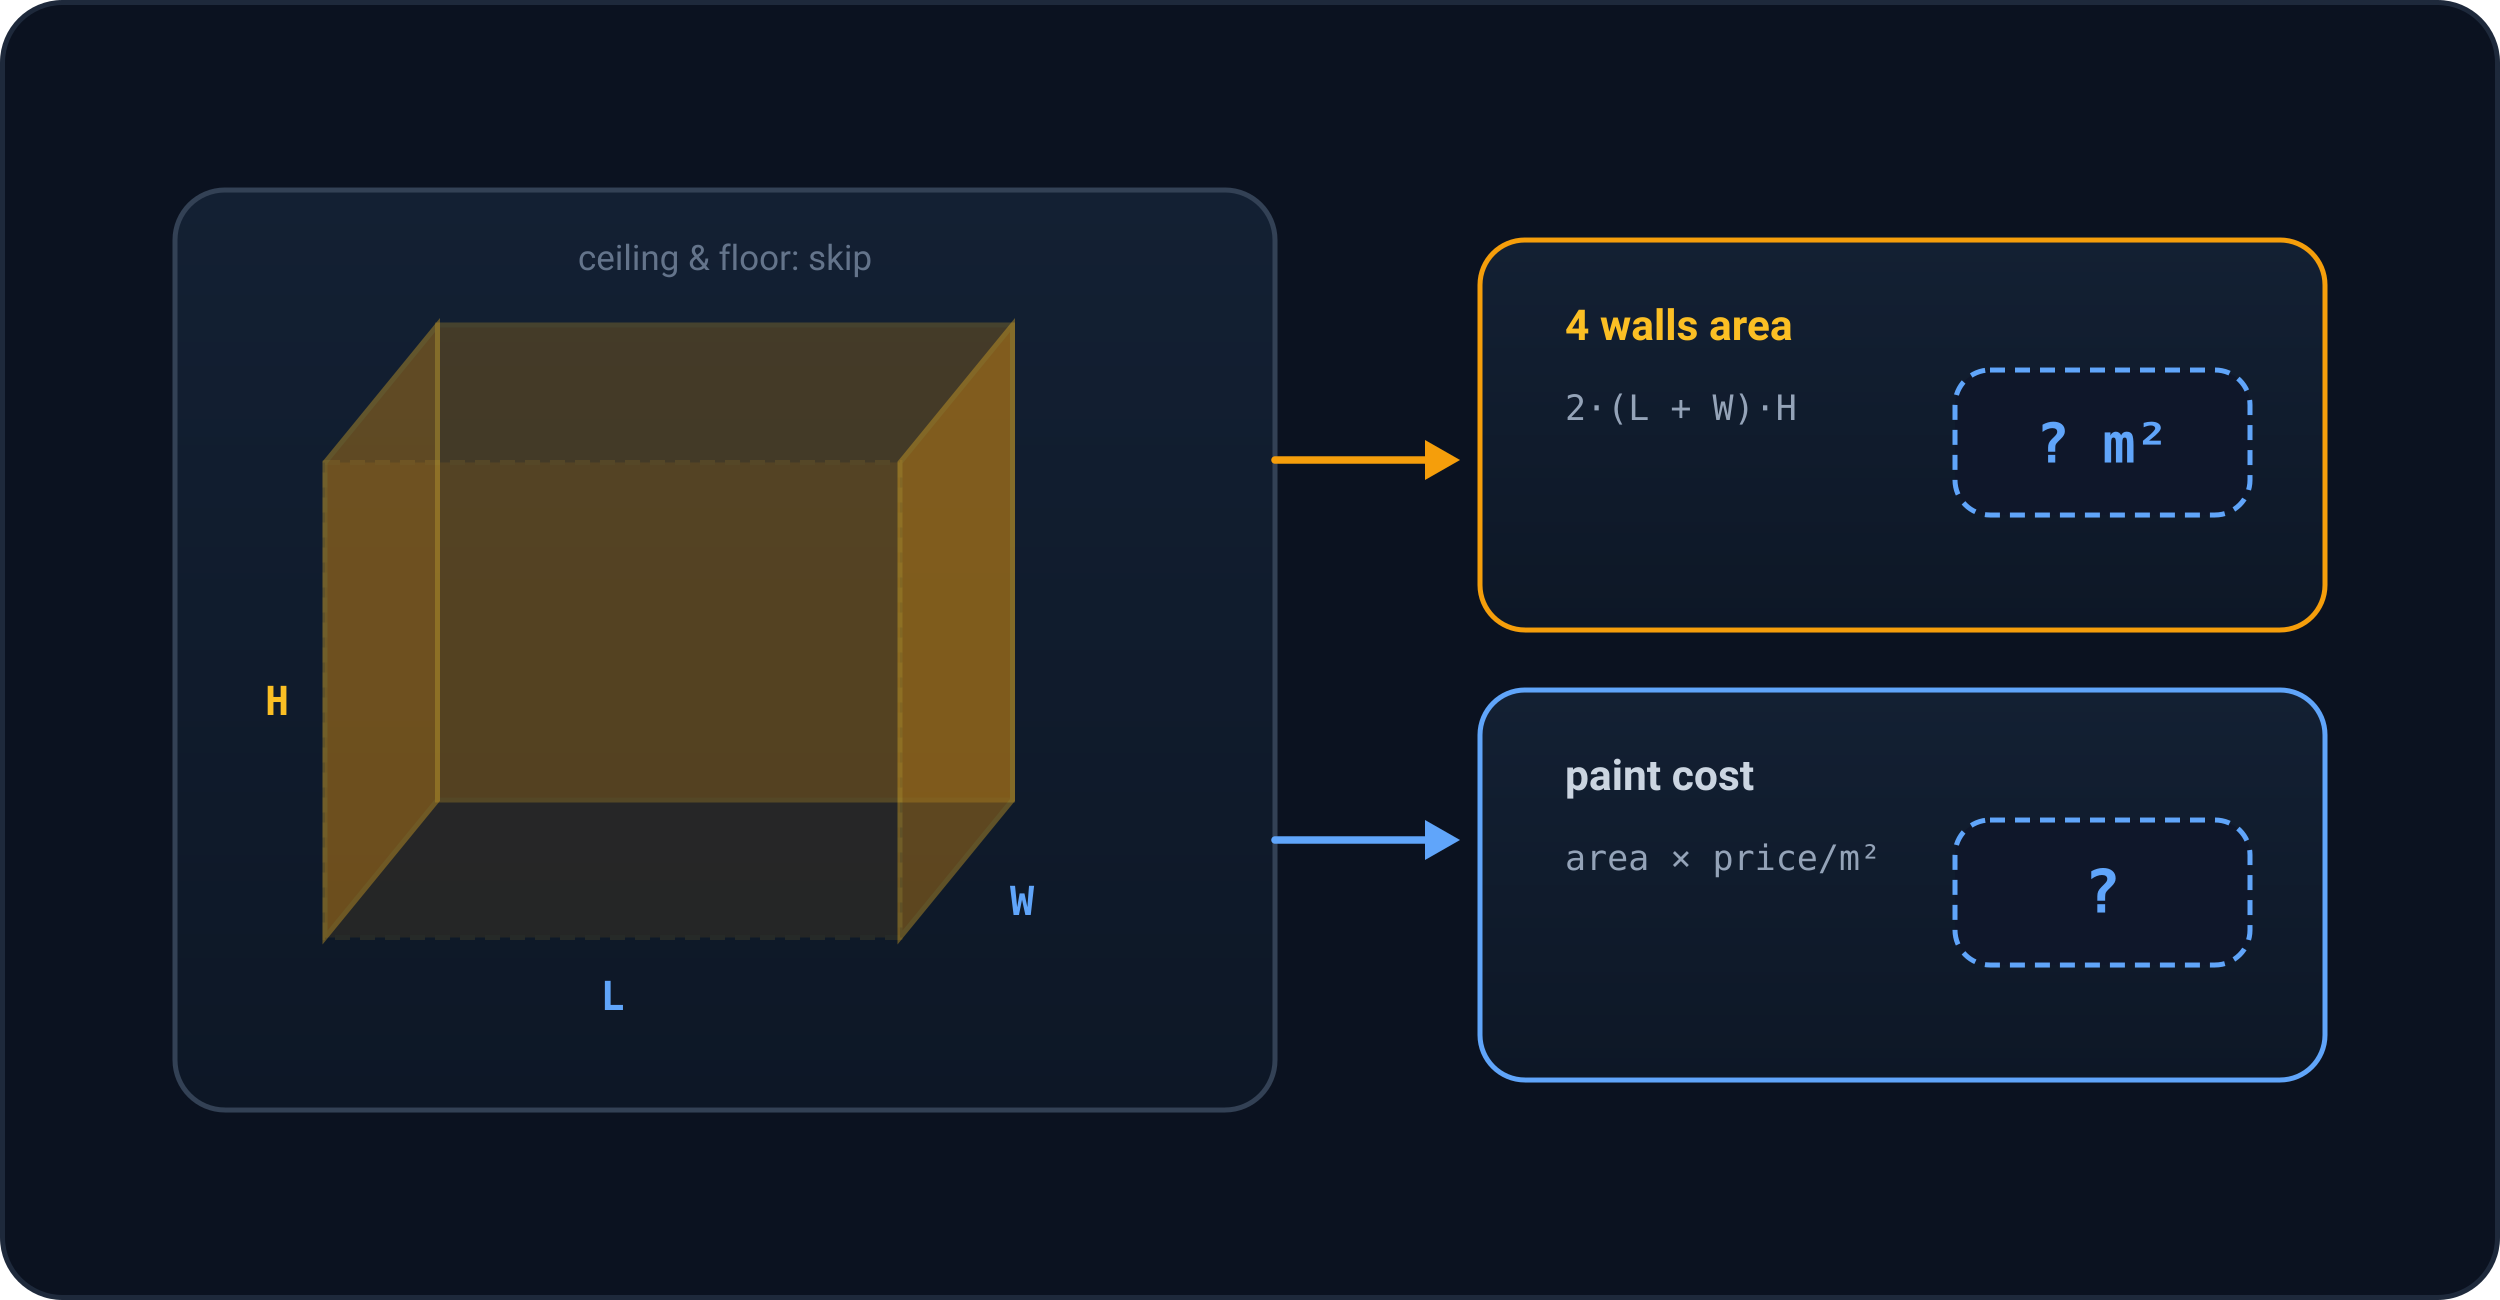
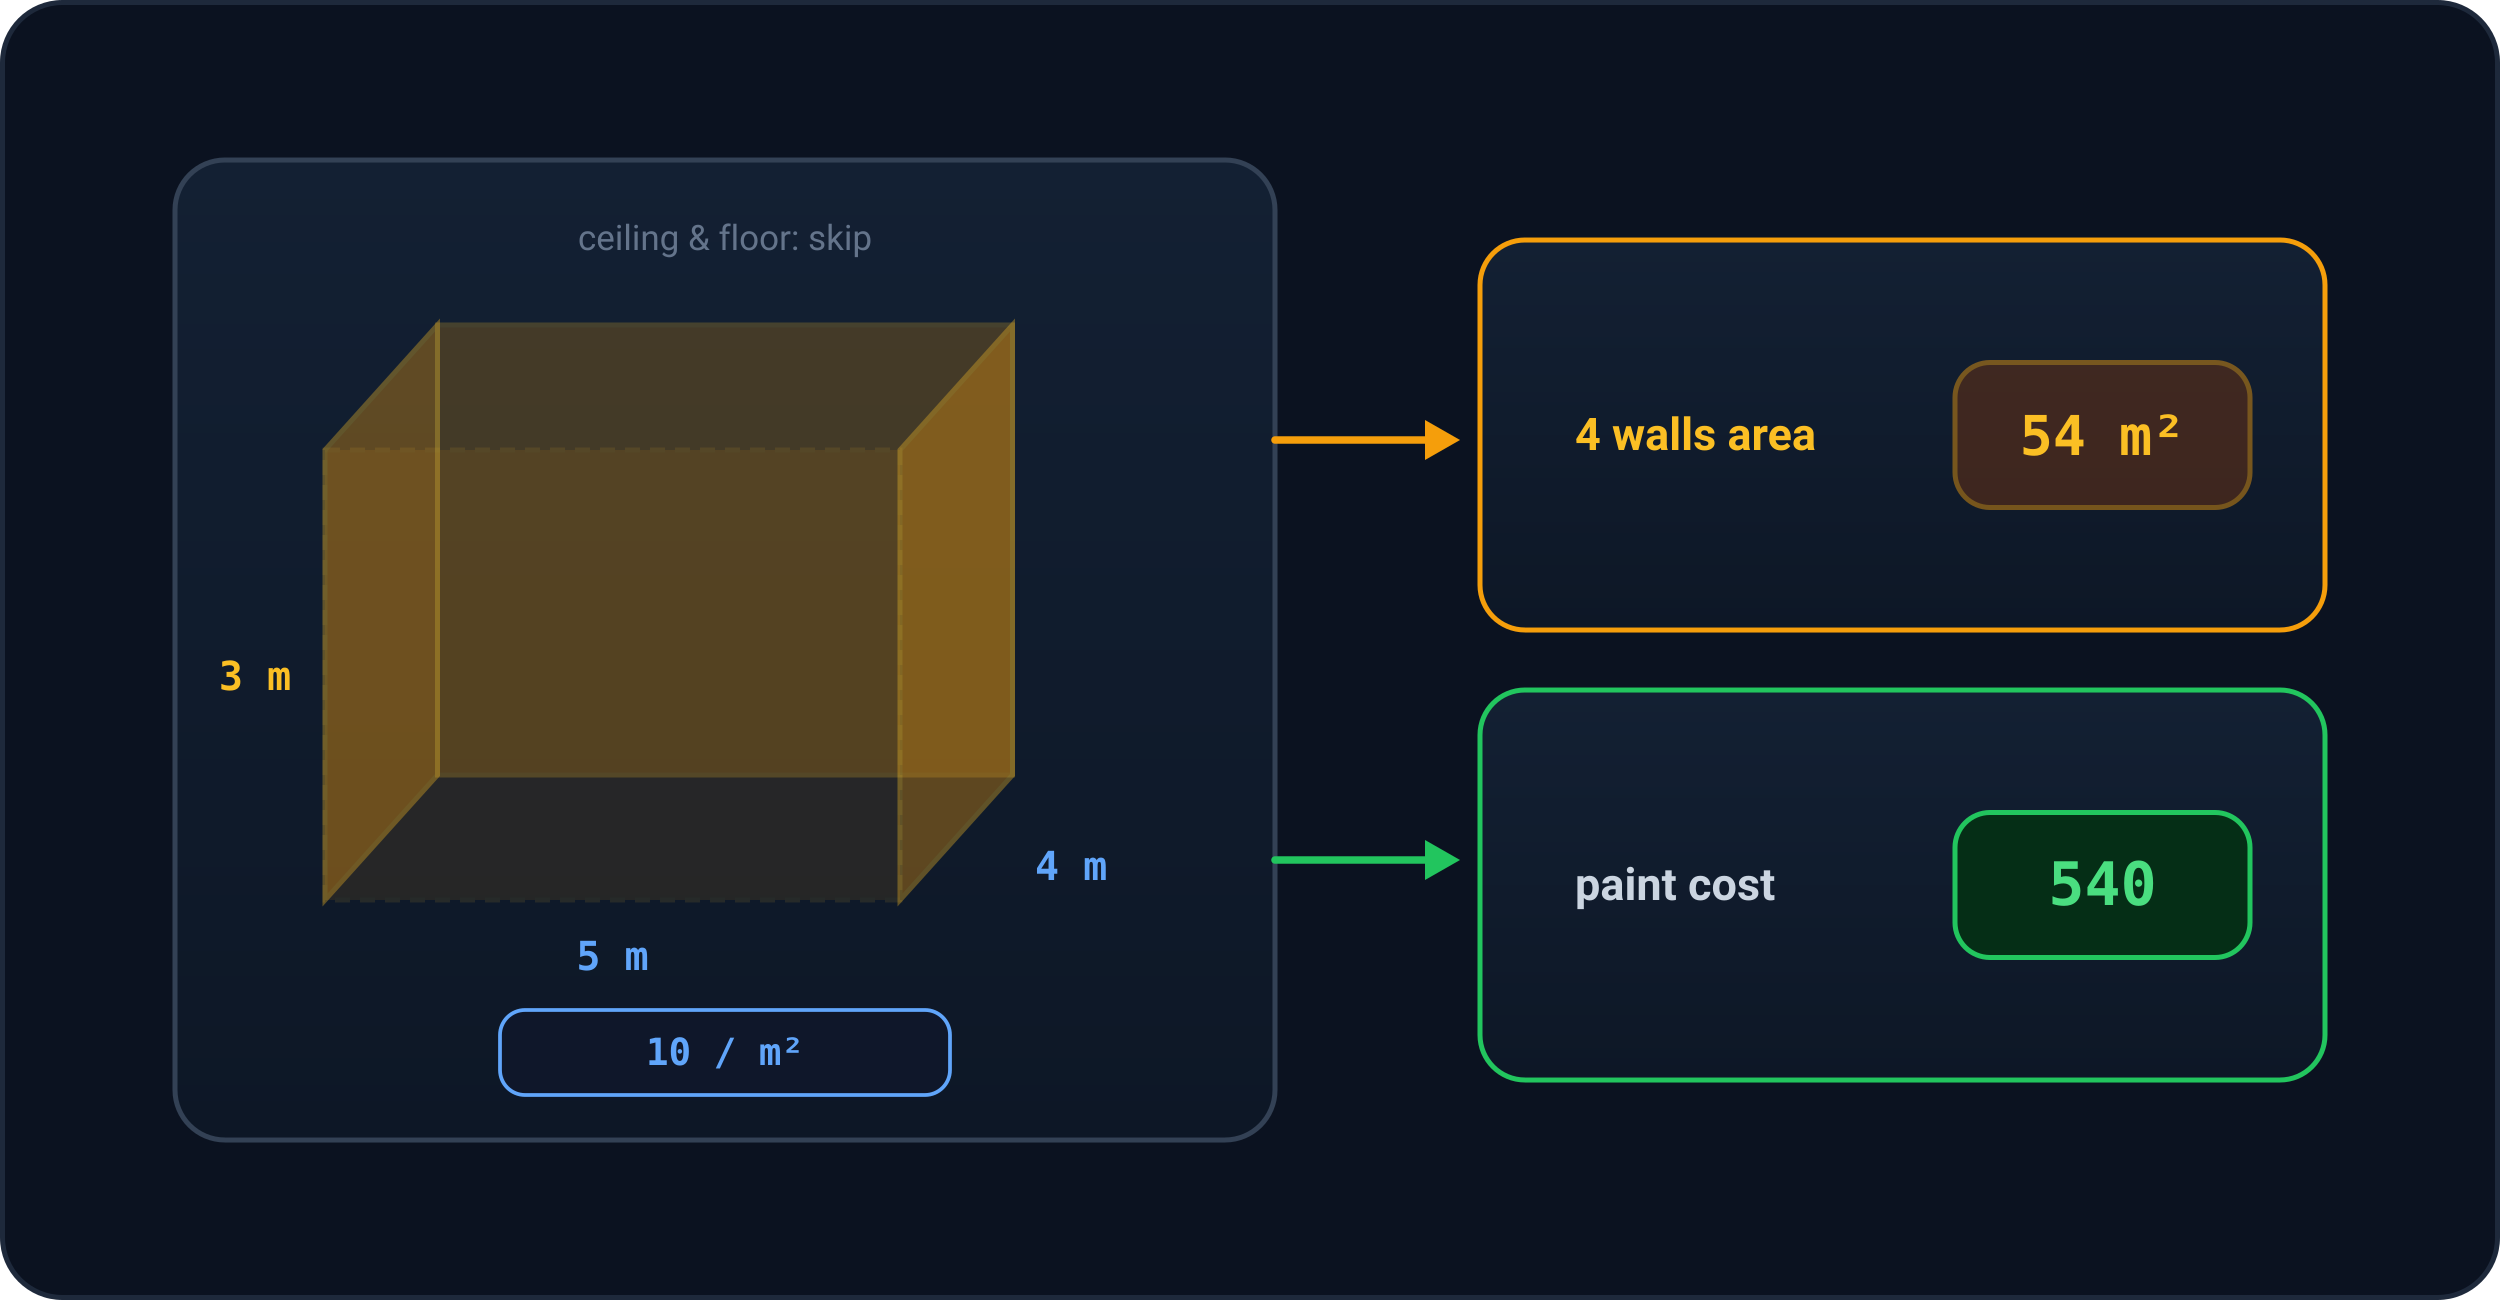
<svg xmlns="http://www.w3.org/2000/svg" viewBox="0 0 1000 520" role="img" aria-labelledby="paintTitle paintDesc">
  <defs>
    <linearGradient id="pntPanel" x1="0" y1="0" x2="0" y2="1">
      <stop offset="0%" stop-color="#132033" />
      <stop offset="100%" stop-color="#0d1726" />
    </linearGradient>
  </defs>
  <rect x="1" y="1" width="998" height="518" rx="24" fill="#0b1220" stroke="#1e293b" stroke-width="2" />
  <g>
-     <rect x="70" y="76" width="440" height="368" rx="20" fill="url(#pntPanel)" stroke="#334155" stroke-width="2" />
-     <polygon points="175,130 405,130 405,320 175,320" fill="#f59e0b" opacity="0.22" stroke="#fbbf24" stroke-width="2" />
-     <polygon points="130,185 175,130 175,320 130,375" fill="#f59e0b" opacity="0.34" stroke="#fbbf24" stroke-width="2" />
-     <polygon points="360,185 405,130 405,320 360,375" fill="#f59e0b" opacity="0.34" stroke="#fbbf24" stroke-width="2" />
-     <polygon points="130,185 360,185 360,375 130,375" fill="#f59e0b" opacity="0.1" stroke="#fbbf24" stroke-width="2" stroke-dasharray="6 4" />
-     <text x="245" y="404" text-anchor="middle" font-family="ui-monospace, SFMono-Regular, Menlo, Consolas, monospace" font-size="16" font-weight="700" fill="#60a5fa">L</text>
-     <text x="404" y="366" font-family="ui-monospace, SFMono-Regular, Menlo, Consolas, monospace" font-size="16" font-weight="700" fill="#60a5fa">W</text>
-     <text x="106" y="286" font-family="ui-monospace, SFMono-Regular, Menlo, Consolas, monospace" font-size="16" font-weight="700" fill="#fbbf24">H</text>
-     <text x="290" y="108" text-anchor="middle" font-family="ui-sans-serif, system-ui, -apple-system, Segoe UI, Roboto, sans-serif" font-size="14" fill="#64748b">ceiling &amp; floor: skip</text>
+     <rect x="70" y="64" width="440" height="392" rx="20" fill="url(#pntPanel)" stroke="#334155" stroke-width="2" />
+     <text x="290" y="100" text-anchor="middle" font-family="ui-sans-serif, system-ui, -apple-system, Segoe UI, Roboto, sans-serif" font-size="14" fill="#64748b">ceiling &amp; floor: skip</text>
+     <polygon points="175,130 405,130 405,310 175,310" fill="#f59e0b" opacity="0.22" stroke="#fbbf24" stroke-width="2" />
+     <polygon points="130,180 175,130 175,310 130,360" fill="#f59e0b" opacity="0.34" stroke="#fbbf24" stroke-width="2" />
+     <polygon points="360,180 405,130 405,310 360,360" fill="#f59e0b" opacity="0.34" stroke="#fbbf24" stroke-width="2" />
+     <polygon points="130,180 360,180 360,360 130,360" fill="#f59e0b" opacity="0.1" stroke="#fbbf24" stroke-width="2" stroke-dasharray="6 4" />
+     <text x="245" y="388" text-anchor="middle" font-family="ui-monospace, SFMono-Regular, Menlo, Consolas, monospace" font-size="16" font-weight="700" fill="#60a5fa">5 m</text>
+     <text x="414" y="352" font-family="ui-monospace, SFMono-Regular, Menlo, Consolas, monospace" font-size="16" font-weight="700" fill="#60a5fa">4 m</text>
+     <text x="102" y="276" text-anchor="middle" font-family="ui-monospace, SFMono-Regular, Menlo, Consolas, monospace" font-size="16" font-weight="700" fill="#fbbf24">3 m</text>
+     <rect x="200" y="404" width="180" height="34" rx="10" fill="#0f172a" stroke="#60a5fa" stroke-width="1.5" />
+     <text x="290" y="426" text-anchor="middle" font-family="ui-monospace, SFMono-Regular, Menlo, Consolas, monospace" font-size="15" font-weight="600" fill="#60a5fa">10 / m²</text>
  </g>
  <g>
-     <line x1="510" y1="184" x2="572" y2="184" stroke="#f59e0b" stroke-width="3" stroke-linecap="round" />
-     <polygon points="570,176 584,184 570,192" fill="#f59e0b" />
-     <line x1="510" y1="336" x2="572" y2="336" stroke="#60a5fa" stroke-width="3" stroke-linecap="round" />
-     <polygon points="570,328 584,336 570,344" fill="#60a5fa" />
+     <line x1="510" y1="176" x2="572" y2="176" stroke="#f59e0b" stroke-width="3" stroke-linecap="round" />
+     <polygon points="570,168 584,176 570,184" fill="#f59e0b" />
+     <line x1="510" y1="344" x2="572" y2="344" stroke="#22c55e" stroke-width="3" stroke-linecap="round" />
+     <polygon points="570,336 584,344 570,352" fill="#22c55e" />
  </g>
  <g>
    <rect x="592" y="96" width="338" height="156" rx="18" fill="url(#pntPanel)" stroke="#f59e0b" stroke-width="2" />
-     <text x="626" y="136" font-family="ui-sans-serif, system-ui, -apple-system, Segoe UI, Roboto, sans-serif" font-size="17" font-weight="600" fill="#fbbf24">4 walls area</text>
-     <text x="626" y="168" font-family="ui-monospace, SFMono-Regular, Menlo, Consolas, monospace" font-size="14" fill="#94a3b8">2·(L + W)·H</text>
-     <rect x="782" y="148" width="118" height="58" rx="14" fill="#0f172a" stroke="#60a5fa" stroke-width="2" stroke-dasharray="6 4" />
-     <text x="841" y="185" text-anchor="middle" font-family="ui-monospace, SFMono-Regular, Menlo, Consolas, monospace" font-size="22" font-weight="700" fill="#60a5fa">? m²</text>
-     <rect x="592" y="276" width="338" height="156" rx="18" fill="url(#pntPanel)" stroke="#60a5fa" stroke-width="2" />
-     <text x="626" y="316" font-family="ui-sans-serif, system-ui, -apple-system, Segoe UI, Roboto, sans-serif" font-size="17" font-weight="600" fill="#cbd5e1">paint cost</text>
-     <text x="626" y="348" font-family="ui-monospace, SFMono-Regular, Menlo, Consolas, monospace" font-size="14" fill="#94a3b8">area × price/m²</text>
-     <rect x="782" y="328" width="118" height="58" rx="14" fill="#0f172a" stroke="#60a5fa" stroke-width="2" stroke-dasharray="6 4" />
-     <text x="841" y="365" text-anchor="middle" font-family="ui-monospace, SFMono-Regular, Menlo, Consolas, monospace" font-size="24" font-weight="700" fill="#60a5fa">?</text>
+     <text x="630" y="180" font-family="ui-sans-serif, system-ui, -apple-system, Segoe UI, Roboto, sans-serif" font-size="18" font-weight="600" fill="#fbbf24">4 walls area</text>
+     <rect x="782" y="145" width="118" height="58" rx="14" fill="#78350f" opacity="0.45" stroke="#f59e0b" stroke-width="2" />
+     <text x="841" y="182" text-anchor="middle" font-family="ui-monospace, SFMono-Regular, Menlo, Consolas, monospace" font-size="22" font-weight="700" fill="#fbbf24">54 m²</text>
+     <rect x="592" y="276" width="338" height="156" rx="18" fill="url(#pntPanel)" stroke="#22c55e" stroke-width="2" />
+     <text x="630" y="360" font-family="ui-sans-serif, system-ui, -apple-system, Segoe UI, Roboto, sans-serif" font-size="18" font-weight="600" fill="#cbd5e1">paint cost</text>
+     <rect x="782" y="325" width="118" height="58" rx="14" fill="#052e16" stroke="#22c55e" stroke-width="2" />
+     <text x="841" y="362" text-anchor="middle" font-family="ui-monospace, SFMono-Regular, Menlo, Consolas, monospace" font-size="24" font-weight="700" fill="#4ade80">540</text>
  </g>
</svg>
